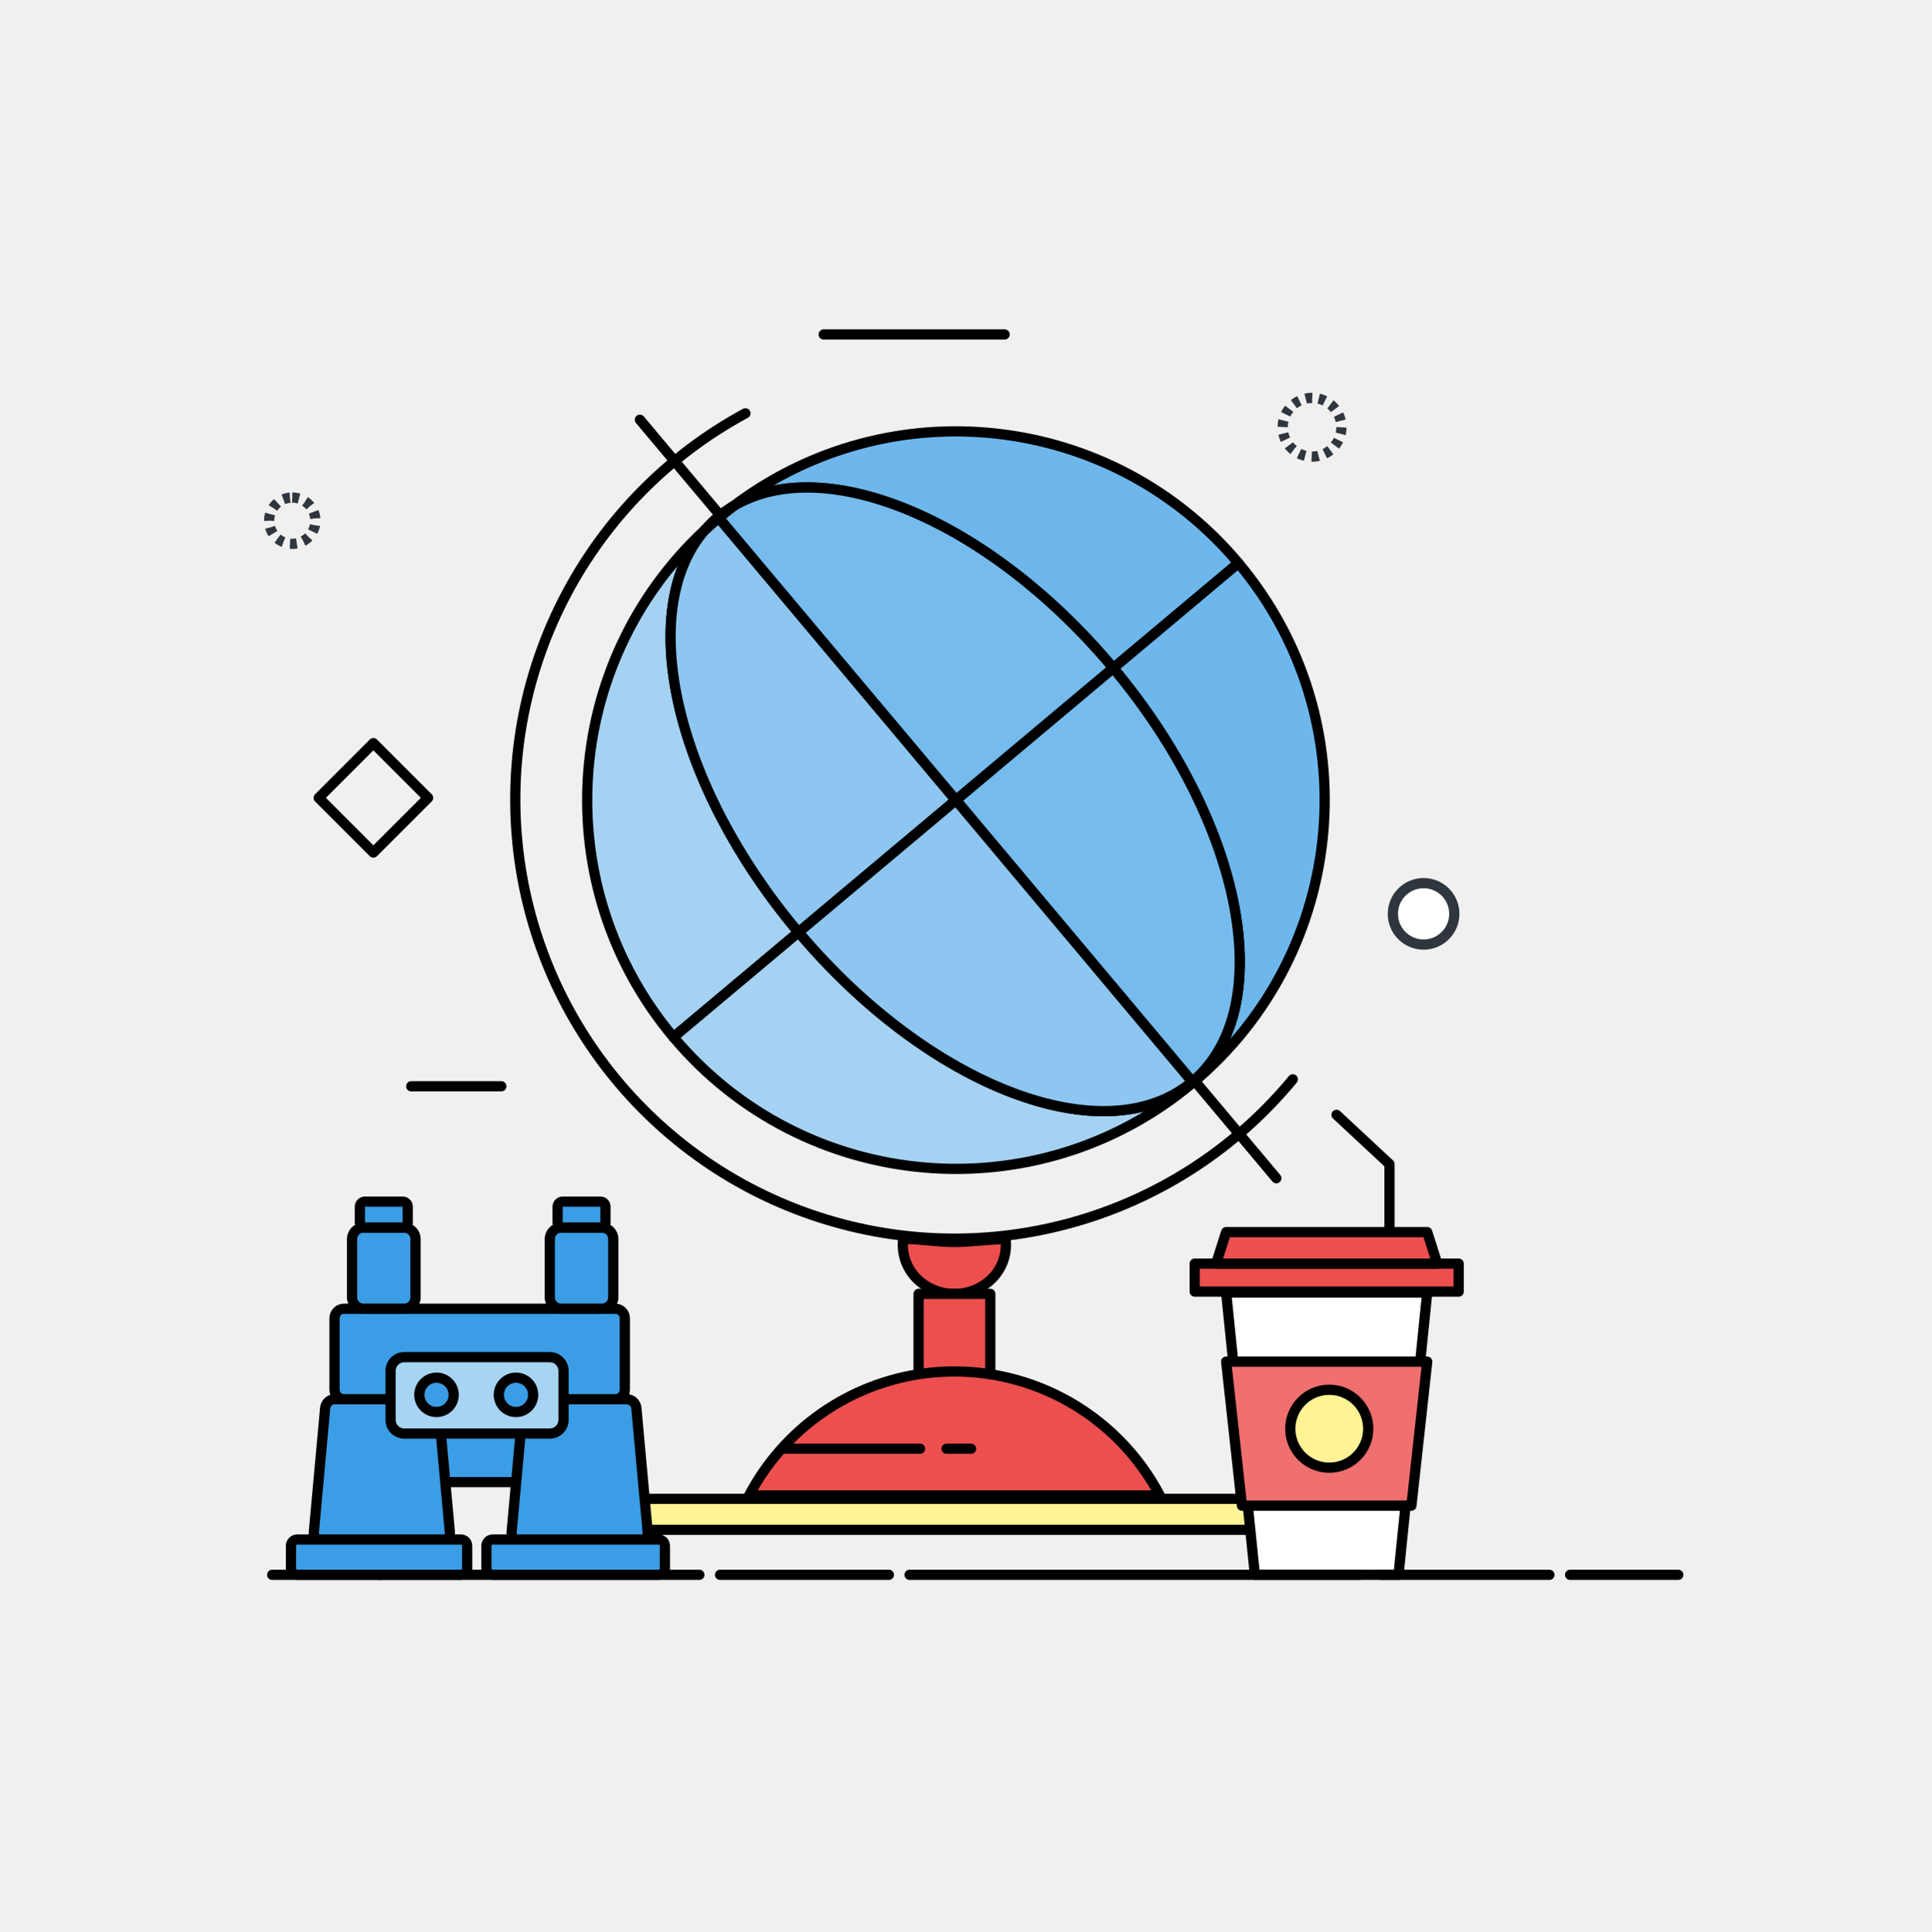
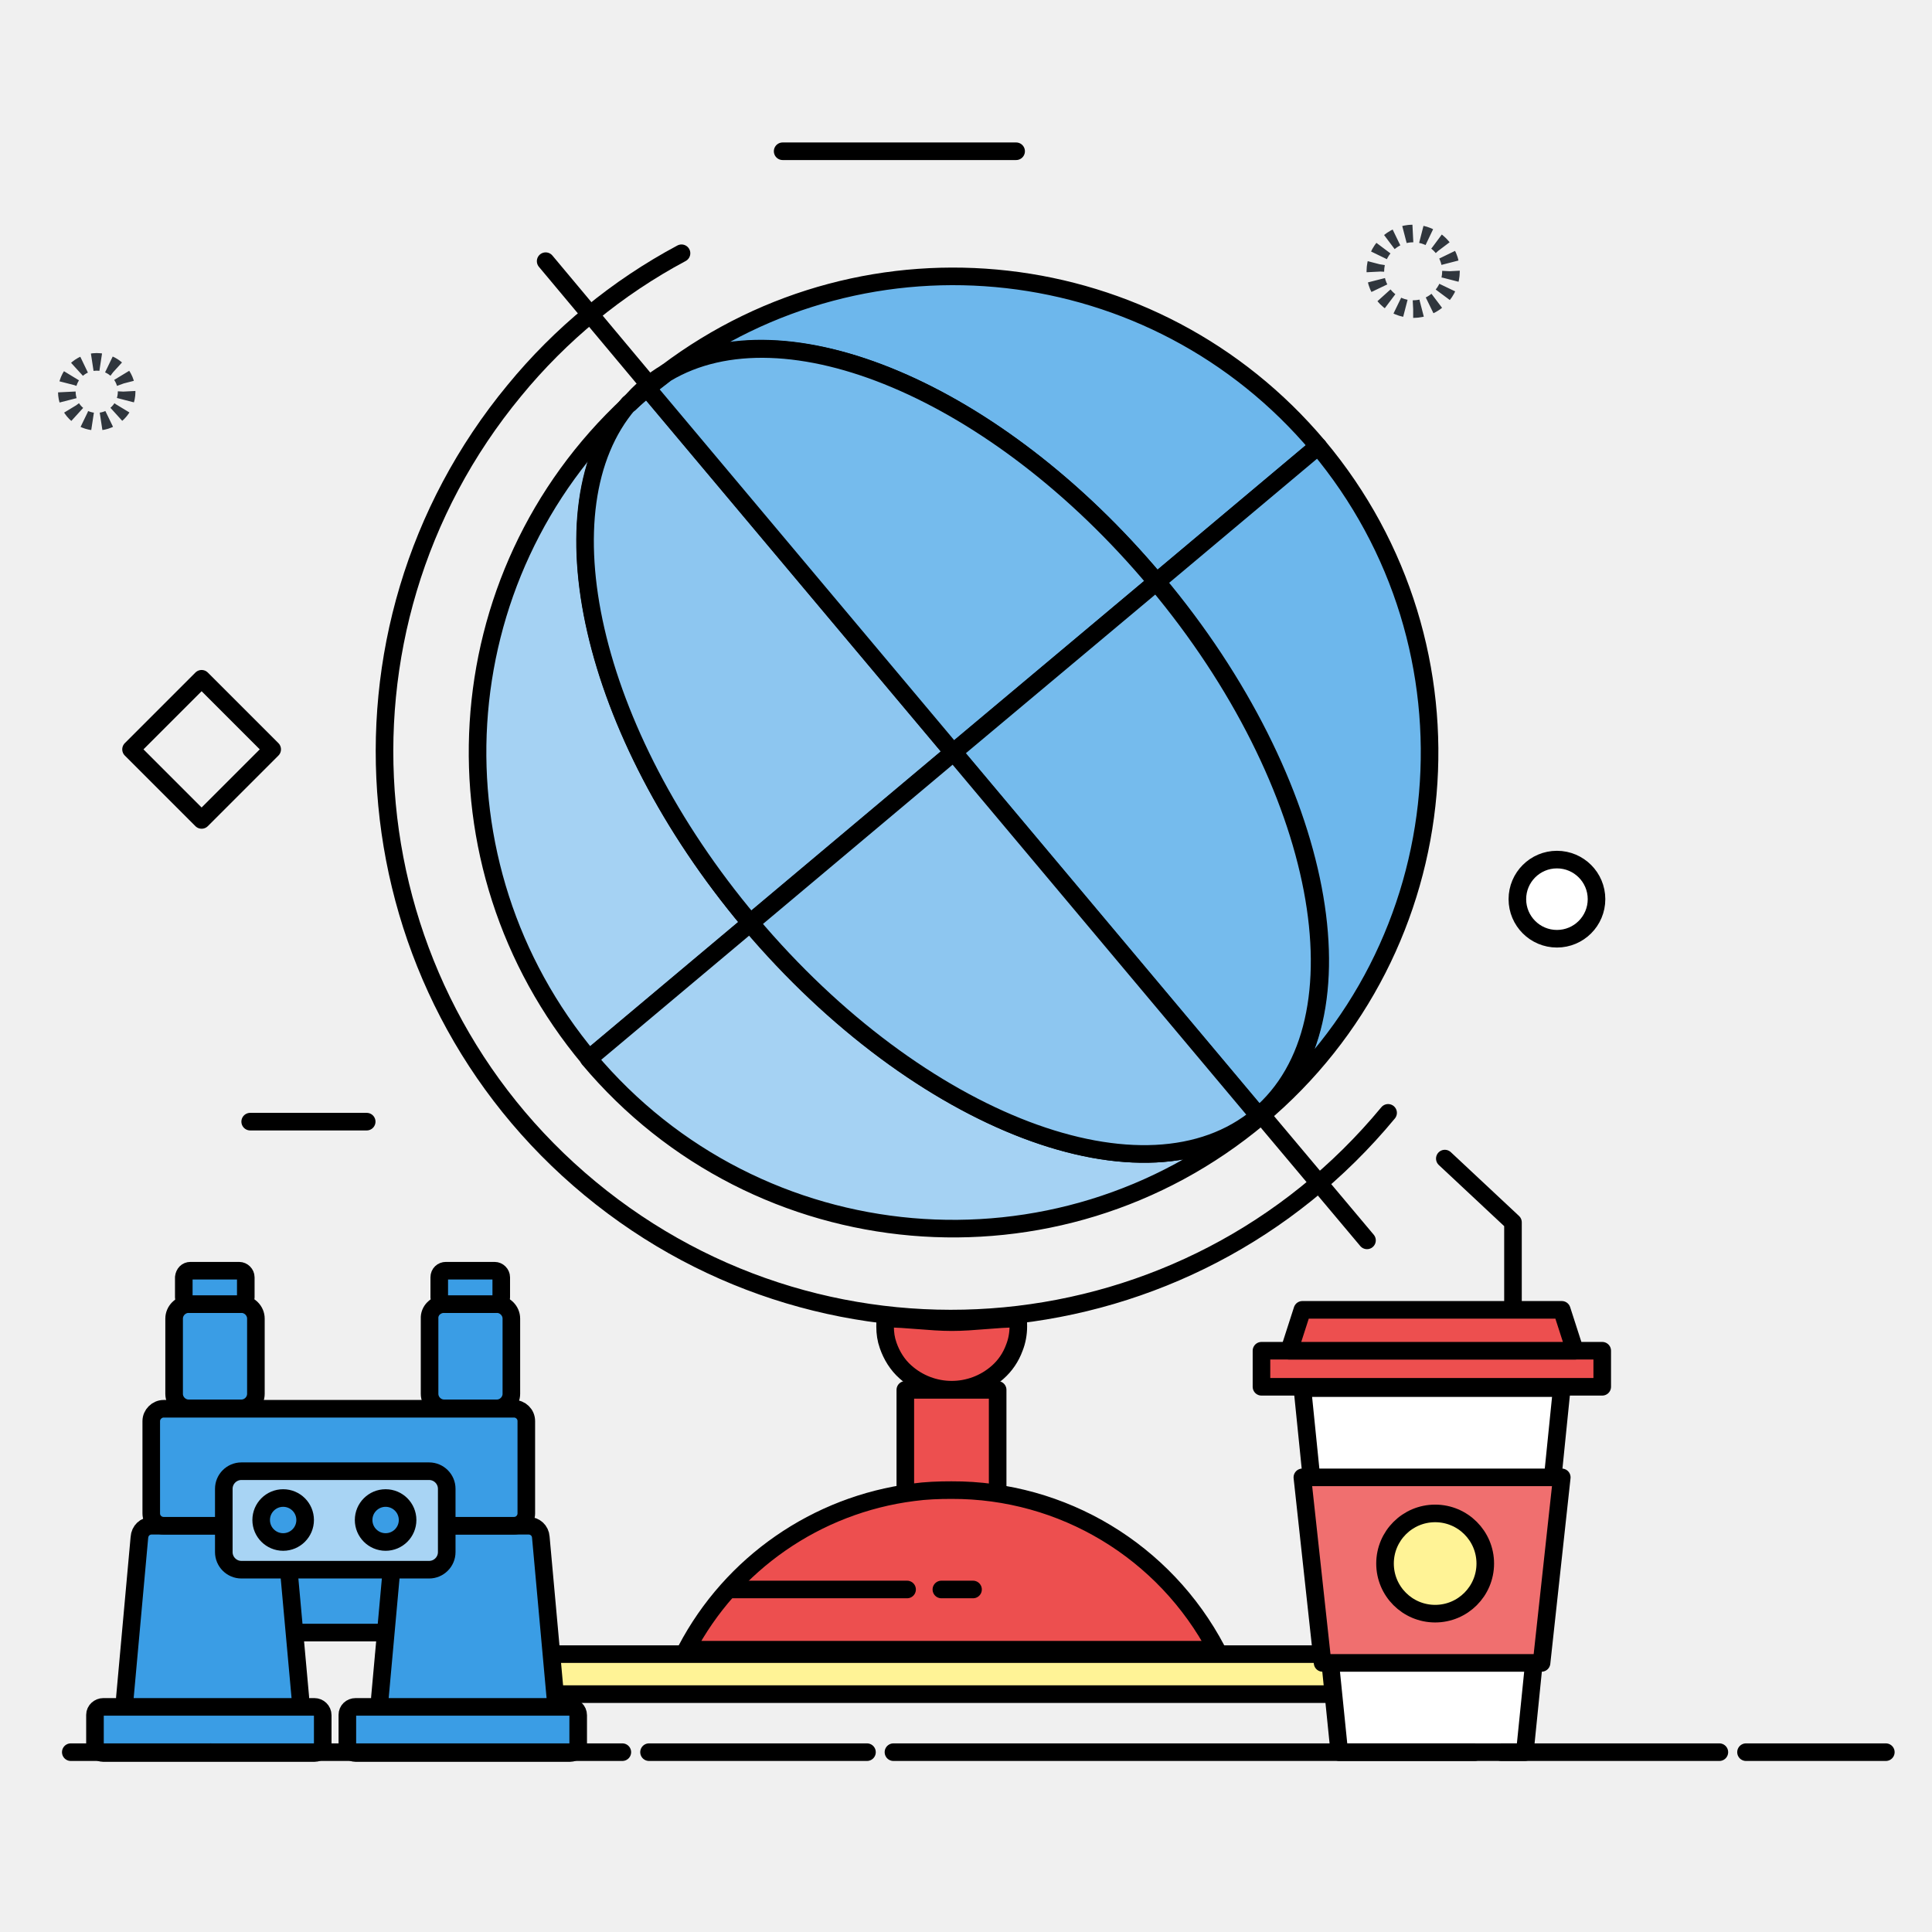
- <svg xmlns="http://www.w3.org/2000/svg" id="Layer_1" data-name="Layer 1" viewBox="0 0 566.93 566.93">
-   <defs>
-     <style>.cls-1,.cls-15,.cls-16,.cls-18,.cls-19,.cls-9{fill:none;}.cls-1,.cls-10,.cls-11,.cls-12,.cls-13,.cls-14,.cls-15,.cls-16,.cls-2,.cls-3,.cls-4,.cls-5,.cls-6,.cls-7,.cls-8,.cls-9{stroke:#000;stroke-linejoin:round;}.cls-1,.cls-15,.cls-16,.cls-3,.cls-4,.cls-5,.cls-6,.cls-7{stroke-linecap:round;}.cls-1,.cls-10,.cls-11,.cls-12,.cls-13,.cls-14,.cls-15,.cls-16,.cls-17,.cls-18,.cls-19,.cls-2,.cls-3,.cls-4,.cls-5,.cls-6,.cls-7,.cls-8,.cls-9{stroke-width:3px;}.cls-2{fill:#ed4f4f;}.cls-12,.cls-3{fill:#fff396;}.cls-4{fill:#a5d2f3;}.cls-5{fill:#6db7ec;}.cls-6{fill:#8dc6f0;}.cls-7{fill:#75bbed;}.cls-8{fill:#5aade9;}.cls-10,.cls-17{fill:#fff;}.cls-11{fill:#f06f6f;}.cls-13{fill:#3a9de5;}.cls-14{fill:#a8d4f4;}.cls-15{stroke-dasharray:93.64 6.07 49.57 6.07;}.cls-16{stroke-dasharray:38.56 0 93.64 6.07 49.57 6.07;}.cls-17,.cls-18,.cls-19{stroke:#30363d;stroke-miterlimit:10;}.cls-18{stroke-dasharray:1.93 1.93;}.cls-19{stroke-dasharray:2 2;}</style>
-   </defs>
-   <line class="cls-1" x1="215.48" y1="156.15" x2="187.84" y2="123.21" />
-   <line class="cls-1" x1="374.68" y1="345.88" x2="346.3" y2="312.05" />
-   <path class="cls-1" d="M379.52,316.85a128.91,128.91,0,1,1-160.7-195.52" />
-   <path class="cls-2" d="M265.15,363.68a13.57,13.57,0,0,0-.12,1.81,13.87,13.87,0,0,0,.7,4.33,14.23,14.23,0,0,0,3.88,6,15.79,15.79,0,0,0,21,.09,14.25,14.25,0,0,0,3.82-5.58,13.69,13.69,0,0,0,.86-4.79,13.36,13.36,0,0,0-.12-1.77c-5,0-10,.82-15,.82S270.16,363.69,265.15,363.68Z" />
-   <polygon class="cls-2" points="290.71 404.63 280.18 404.63 269.66 404.63 269.66 379.83 290.71 379.83 290.71 404.63" />
-   <path class="cls-2" d="M340.48,439H219.89a68.16,68.16,0,0,1,51.61-35.84,69.22,69.22,0,0,1,8.69-.55A68.14,68.14,0,0,1,340.48,439Z" />
-   <line class="cls-1" x1="230.28" y1="425.29" x2="270.08" y2="425.29" />
-   <line class="cls-1" x1="277.87" y1="425.29" x2="285.06" y2="425.29" />
-   <rect class="cls-3" x="151.18" y="440" width="259.67" height="9.1" />
-   <path class="cls-4" d="M206.86,155.64c-20.28,23.59-8.91,74.53,27.36,117.75l.21.25L197.7,304.47A108.26,108.26,0,0,1,206.86,155.64Z" />
-   <path class="cls-4" d="M350,317.56l.21.25a108.25,108.25,0,0,1-152.5-13.34l36.73-30.82C272.84,319.26,324.53,338.93,350,317.56Z" />
-   <path class="cls-5" d="M326.82,196.13l-.21-.25c-36.27-43.22-84.46-63.27-111.21-47.39a108.26,108.26,0,0,1,148.16,16.82Z" />
-   <path class="cls-5" d="M363.55,165.31a108.25,108.25,0,0,1-13.34,152.5l-.21-.25c25.47-21.37,15.07-75.69-23.18-121.43Z" />
-   <path class="cls-6" d="M211,152l69.59,82.93-46.19,38.76-.21-.25c-36.27-43.22-47.64-94.16-27.36-117.75,0,0,0,0,0,0C208.24,154.36,209.61,153.15,211,152Z" />
-   <path class="cls-7" d="M326.61,195.88l.21.25-46.19,38.76L211,152c1.43-1.2,2.86-2.34,4.32-3.44,0,0,0,0,0,0C242.15,132.61,290.34,152.66,326.61,195.88Z" />
-   <path class="cls-8" d="M215.36,148.51c-1.47,1.1-2.9,2.25-4.32,3.44s-2.8,2.41-4.14,3.66a33.55,33.55,0,0,1,8.46-7.1Z" />
-   <path class="cls-7" d="M326.82,196.13c38.25,45.74,48.65,100.06,23.18,121.43l-69.37-82.67Z" />
-   <line class="cls-9" x1="211.04" y1="151.96" x2="210.84" y2="151.71" />
-   <path class="cls-6" d="M280.63,234.89,350,317.56c-25.47,21.37-77.16,1.7-115.56-43.91Z" />
-   <polyline class="cls-1" points="392.36 327.27 407.9 341.74 407.9 408.64" />
-   <polygon class="cls-10" points="410.55 462.31 368.38 462.31 359.95 379.43 418.98 379.43 410.55 462.31" />
-   <polygon class="cls-11" points="414.34 442 364.59 442 359.95 399.73 418.98 399.73 414.34 442" />
-   <rect class="cls-2" x="350.72" y="370.95" width="77.49" height="8.21" />
-   <polygon class="cls-2" points="421.93 370.95 357 370.95 359.95 361.7 418.98 361.7 421.93 370.95" />
-   <circle class="cls-12" cx="390.22" cy="419.42" r="11.44" />
-   <rect class="cls-13" x="128.86" y="410.76" width="24.34" height="24.34" />
-   <path class="cls-13" d="M98.26,410.77h27.66a2.83,2.83,0,0,1,2.81,2.57l3.32,36.4a2.83,2.83,0,0,1-2.81,3.08H94.94a2.83,2.83,0,0,1-2.81-3.08l3.32-36.4A2.83,2.83,0,0,1,98.26,410.77Z" />
-   <rect class="cls-13" x="85.41" y="451.94" width="51.73" height="10.37" rx="1.86" ry="1.86" />
-   <path class="cls-13" d="M156.31,410.77H184a2.83,2.83,0,0,1,2.81,2.57l3.32,36.4a2.83,2.83,0,0,1-2.81,3.08H153a2.83,2.83,0,0,1-2.81-3.08l3.32-36.4A2.83,2.83,0,0,1,156.31,410.77Z" />
-   <rect class="cls-13" x="142.79" y="451.94" width="52.4" height="10.37" rx="1.86" ry="1.86" />
-   <rect class="cls-13" x="98.2" y="384.2" width="85.22" height="26.57" rx="2.78" ry="2.78" />
-   <rect class="cls-13" x="103.35" y="360.38" width="18.63" height="23.81" rx="3.34" ry="3.34" />
-   <rect class="cls-13" x="161.4" y="360.38" width="18.63" height="23.81" rx="3.34" ry="3.34" />
-   <rect class="cls-13" x="105.64" y="352.75" width="14.05" height="7.59" rx="1.48" ry="1.48" />
-   <rect class="cls-13" x="163.69" y="352.75" width="14.05" height="7.59" rx="1.48" ry="1.48" />
-   <rect class="cls-14" x="114.65" y="398.41" width="50.78" height="22.43" rx="4.03" ry="4.03" />
-   <circle class="cls-13" cx="128.14" cy="409.47" r="5.04" />
-   <circle class="cls-13" cx="151.47" cy="409.47" r="5.04" />
-   <line class="cls-1" x1="79.9" y1="462.31" x2="111.66" y2="462.31" />
-   <line class="cls-15" x1="111.66" y1="462.31" x2="262.98" y2="462.31" />
-   <line class="cls-16" x1="267.01" y1="462.31" x2="457.89" y2="462.31" />
-   <line class="cls-1" x1="460.92" y1="462.31" x2="492.68" y2="462.31" />
-   <circle class="cls-17" cx="417.91" cy="268.27" r="9.02" />
-   <rect class="cls-1" x="98.25" y="222.86" width="22.71" height="22.71" transform="translate(-133.51 146.1) rotate(-45)" />
-   <line class="cls-1" x1="241.8" y1="98.18" x2="294.92" y2="98.18" />
-   <line class="cls-1" x1="120.71" y1="318.89" x2="147.17" y2="318.89" />
-   <path class="cls-18" d="M385.17,134.05a8.65,8.65,0,0,0,8.62-8.62h0a8.62,8.62,0,1,0-17.25,0h0A8.65,8.65,0,0,0,385.17,134.05Z" />
-   <rect class="cls-19" x="79" y="146.06" width="13.59" height="13.59" rx="6.8" ry="6.8" />
+ <svg xmlns="http://www.w3.org/2000/svg" version="1.1" id="Layer_1" x="0px" y="0px" viewBox="0 0 439.4 439.4" style="enable-background:new 0 0 439.4 439.4;" xml:space="preserve">
+   <style type="text/css">
+ 	.st0{fill:none;stroke:#000000;stroke-width:4;stroke-linecap:round;stroke-linejoin:round;}
+ 	.st1{fill:#ED4F4F;stroke:#000000;stroke-width:4;stroke-linejoin:round;}
+ 	.st2{fill:#FFF396;stroke:#000000;stroke-width:4;stroke-linecap:round;stroke-linejoin:round;}
+ 	.st3{fill:#A5D2F3;stroke:#000000;stroke-width:4;stroke-linecap:round;stroke-linejoin:round;}
+ 	.st4{fill:#6DB7EC;stroke:#000000;stroke-width:4;stroke-linecap:round;stroke-linejoin:round;}
+ 	.st5{fill:#8DC6F0;stroke:#000000;stroke-width:4;stroke-linecap:round;stroke-linejoin:round;}
+ 	.st6{fill:#75BBED;stroke:#000000;stroke-width:4;stroke-linecap:round;stroke-linejoin:round;}
+ 	.st7{fill:#5AADE9;stroke:#000000;stroke-width:4;stroke-linejoin:round;}
+ 	.st8{fill:none;stroke:#000000;stroke-width:4;stroke-linejoin:round;}
+ 	.st9{fill:#FFFFFF;stroke:#000000;stroke-width:4;stroke-linejoin:round;}
+ 	.st10{fill:#F06F6F;stroke:#000000;stroke-width:4;stroke-linejoin:round;}
+ 	.st11{fill:#FFF396;stroke:#000000;stroke-width:4;stroke-linejoin:round;}
+ 	.st12{fill:#3A9DE5;stroke:#000000;stroke-width:4;stroke-linejoin:round;}
+ 	.st13{fill:#A8D4F4;stroke:#000000;stroke-width:4;stroke-linejoin:round;}
+ 	
+ 		.st14{fill:none;stroke:#000000;stroke-width:4;stroke-linecap:round;stroke-linejoin:round;stroke-dasharray:93.64,6.07,49.57,6.07;}
+ 	
+ 		.st15{fill:none;stroke:#000000;stroke-width:4;stroke-linecap:round;stroke-linejoin:round;stroke-dasharray:38.56,0,93.64,6.07,49.57,6.07;}
+ 	.st16{fill:#FFFFFF;stroke:#000000;stroke-width:4;stroke-miterlimit:10;}
+ 	.st17{fill:none;stroke:#30363D;stroke-width:4;stroke-miterlimit:10;stroke-dasharray:1.934,1.934;}
+ 	.st18{fill:none;stroke:#30363D;stroke-width:4;stroke-miterlimit:10;stroke-dasharray:1.938,1.938;}
+ </style>
+   <line class="st0" x1="151.7" y1="92.4" x2="124.1" y2="59.4" />
+   <line class="st0" x1="310.9" y1="282.1" x2="282.5" y2="248.3" />
+   <path class="st0" d="M315.7,253.1c-45.4,54.9-126.6,62.6-181.5,17.2S71.7,143.6,117,88.8c10.5-12.8,23.4-23.4,38-31.2" />
+   <path class="st1" d="M201.4,299.9c-0.1,0.6-0.1,1.2-0.1,1.8c0,1.5,0.2,2.9,0.7,4.3c0.8,2.3,2.1,4.4,3.9,6c6,5.4,15,5.4,21,0.1  c1.7-1.5,3-3.4,3.8-5.6c0.6-1.5,0.9-3.2,0.9-4.8c0-0.6,0-1.2-0.1-1.8c-5,0-10,0.8-15,0.8S206.4,299.9,201.4,299.9z" />
+   <polygon class="st1" points="226.9,340.9 216.4,340.9 205.9,340.9 205.9,316.1 226.9,316.1 " />
+   <path class="st1" d="M276.7,375.2H156.1c10.3-19.6,29.6-33,51.6-35.8c2.9-0.4,5.8-0.5,8.7-0.5C241.7,338.8,264.9,352.8,276.7,375.2z  " />
+   <line class="st0" x1="166.5" y1="361.5" x2="206.3" y2="361.5" />
+   <line class="st0" x1="214.1" y1="361.5" x2="221.3" y2="361.5" />
+   <rect x="87.4" y="376.2" class="st2" width="259.7" height="9.1" />
+   <path class="st3" d="M143.1,91.9c-20.3,23.6-8.9,74.5,27.4,117.8l0.2,0.3l-36.7,30.8C96.9,196.5,100.9,131.1,143.1,91.9z" />
+   <path class="st3" d="M286.2,253.8l0.2,0.3c-45.8,38.4-114.1,32.5-152.5-13.3l36.7-30.8C209.1,255.5,260.8,275.2,286.2,253.8z" />
+   <path class="st4" d="M263,132.4l-0.2-0.3c-36.3-43.2-84.5-63.3-111.2-47.4c46-34.7,111.1-27.3,148.2,16.8L263,132.4z" />
+   <path class="st4" d="M299.8,101.5c38.4,45.8,32.5,114.1-13.3,152.5l-0.2-0.3c25.5-21.4,15.1-75.7-23.2-121.4L299.8,101.5z" />
+   <path class="st5" d="M147.2,88.2l69.6,82.9l-46.2,38.8l-0.2-0.3c-36.3-43.2-47.6-94.2-27.4-117.8l0,0  C144.5,90.6,145.8,89.4,147.2,88.2z" />
+   <path class="st6" d="M262.8,132.1l0.2,0.3l-46.2,38.8l-69.6-82.9c1.4-1.2,2.9-2.3,4.3-3.4l0,0C178.4,68.8,226.6,88.9,262.8,132.1z" />
+   <path class="st7" d="M151.6,84.7c-1.5,1.1-2.9,2.3-4.3,3.4s-2.8,2.4-4.1,3.7C145.5,89,148.4,86.6,151.6,84.7z" />
+   <path class="st6" d="M263,132.4c38.3,45.7,48.6,100.1,23.2,121.4l-69.4-82.7L263,132.4z" />
+   <line class="st8" x1="147.3" y1="88.2" x2="147.1" y2="87.9" />
+   <path class="st5" d="M216.9,171.1l69.4,82.7c-25.5,21.4-77.2,1.7-115.6-43.9L216.9,171.1z" />
+   <polyline class="st0" points="328.6,263.5 344.1,278 344.1,344.9 " />
+   <polygon class="st9" points="346.8,398.5 304.6,398.5 296.2,315.7 355.2,315.7 " />
+   <polygon class="st10" points="350.6,378.2 300.8,378.2 296.2,336 355.2,336 " />
+   <rect x="286.9" y="307.2" class="st1" width="77.5" height="8.2" />
+   <polygon class="st1" points="358.2,307.2 293.2,307.2 296.2,297.9 355.2,297.9 " />
+   <circle class="st11" cx="326.4" cy="355.6" r="11.4" />
+   <rect x="65.1" y="347" class="st12" width="24.3" height="24.3" />
+   <path class="st12" d="M34.5,347h27.7c1.5,0,2.7,1.1,2.8,2.6l3.3,36.4c0.1,1.6-1,2.9-2.6,3.1c-0.1,0-0.2,0-0.2,0H31.2  c-1.6,0-2.8-1.3-2.8-2.8c0-0.1,0-0.2,0-0.2l3.3-36.4C31.8,348.1,33,347,34.5,347z" />
+   <path class="st12" d="M23.5,388.2h48c1,0,1.9,0.8,1.9,1.9v6.7c0,1-0.8,1.9-1.9,1.9h-48c-1,0-1.9-0.8-1.9-1.9V390  C21.6,389,22.5,388.2,23.5,388.2z" />
+   <path class="st12" d="M92.5,347h27.7c1.5,0,2.7,1.1,2.8,2.6l3.3,36.4c0.1,1.6-1,2.9-2.6,3.1c-0.1,0-0.2,0-0.2,0H89.2  c-1.6,0-2.8-1.3-2.8-2.8c0-0.1,0-0.2,0-0.2l3.3-36.4C89.9,348.1,91.1,347,92.5,347z" />
+   <path class="st12" d="M80.9,388.2h48.7c1,0,1.9,0.8,1.9,1.9v6.7c0,1-0.8,1.9-1.9,1.9H80.9c-1,0-1.9-0.8-1.9-1.9V390  C79,389,79.8,388.2,80.9,388.2z" />
+   <path class="st12" d="M37.2,320.4h79.7c1.5,0,2.8,1.2,2.8,2.8v21c0,1.5-1.2,2.8-2.8,2.8H37.2c-1.5,0-2.8-1.2-2.8-2.8v-21  C34.4,321.7,35.7,320.4,37.2,320.4z" />
+   <path class="st12" d="M42.9,296.6h12c1.8,0,3.3,1.5,3.3,3.3v17.1c0,1.8-1.5,3.3-3.3,3.3h-12c-1.8,0-3.3-1.5-3.3-3.3v-17.1  C39.6,298.1,41.1,296.6,42.9,296.6z" />
+   <path class="st12" d="M101,296.6h12c1.8,0,3.3,1.5,3.3,3.3v17.1c0,1.8-1.5,3.3-3.3,3.3h-12c-1.8,0-3.3-1.5-3.3-3.3v-17.1  C97.6,298.1,99.1,296.6,101,296.6z" />
+   <path class="st12" d="M43.3,289h11.1c0.8,0,1.5,0.7,1.5,1.5v4.6c0,0.8-0.7,1.5-1.5,1.5H43.3c-0.8,0-1.5-0.7-1.5-1.5v-4.6  C41.9,289.6,42.5,289,43.3,289z" />
+   <path class="st12" d="M101.4,289h11.1c0.8,0,1.5,0.7,1.5,1.5v4.6c0,0.8-0.7,1.5-1.5,1.5h-11.1c-0.8,0-1.5-0.7-1.5-1.5v-4.6  C99.9,289.6,100.6,289,101.4,289z" />
+   <path class="st13" d="M54.9,334.6h42.7c2.2,0,4,1.8,4,4V353c0,2.2-1.8,4-4,4H54.9c-2.2,0-4-1.8-4-4v-14.4  C50.9,336.4,52.7,334.6,54.9,334.6z" />
+   <circle class="st12" cx="64.4" cy="345.7" r="5" />
+   <circle class="st12" cx="87.7" cy="345.7" r="5" />
+   <line class="st0" x1="16.1" y1="398.5" x2="47.9" y2="398.5" />
+   <line class="st14" x1="47.9" y1="398.5" x2="199.2" y2="398.5" />
+   <line class="st15" x1="203.2" y1="398.5" x2="394.1" y2="398.5" />
+   <line class="st0" x1="397.1" y1="398.5" x2="428.9" y2="398.5" />
+   <circle class="st16" cx="354.1" cy="204.5" r="9" />
+   <rect x="34.5" y="159.1" transform="matrix(0.7071 -0.7071 0.7071 0.7071 -107.0915 82.3235)" class="st0" width="22.7" height="22.7" />
+   <line class="st0" x1="178" y1="34.4" x2="231.1" y2="34.4" />
+   <line class="st0" x1="56.9" y1="255.1" x2="83.4" y2="255.1" />
+   <g>
+     <path class="st17" d="M321.4,70.3c4.8,0,8.6-3.9,8.6-8.6c0-4.8-3.9-8.6-8.6-8.6s-8.6,3.9-8.6,8.6C312.8,66.4,316.6,70.3,321.4,70.3   z" />
+   </g>
+   <g>
+     <circle class="st18" cx="22" cy="89.1" r="6.8" />
+   </g>
</svg>
